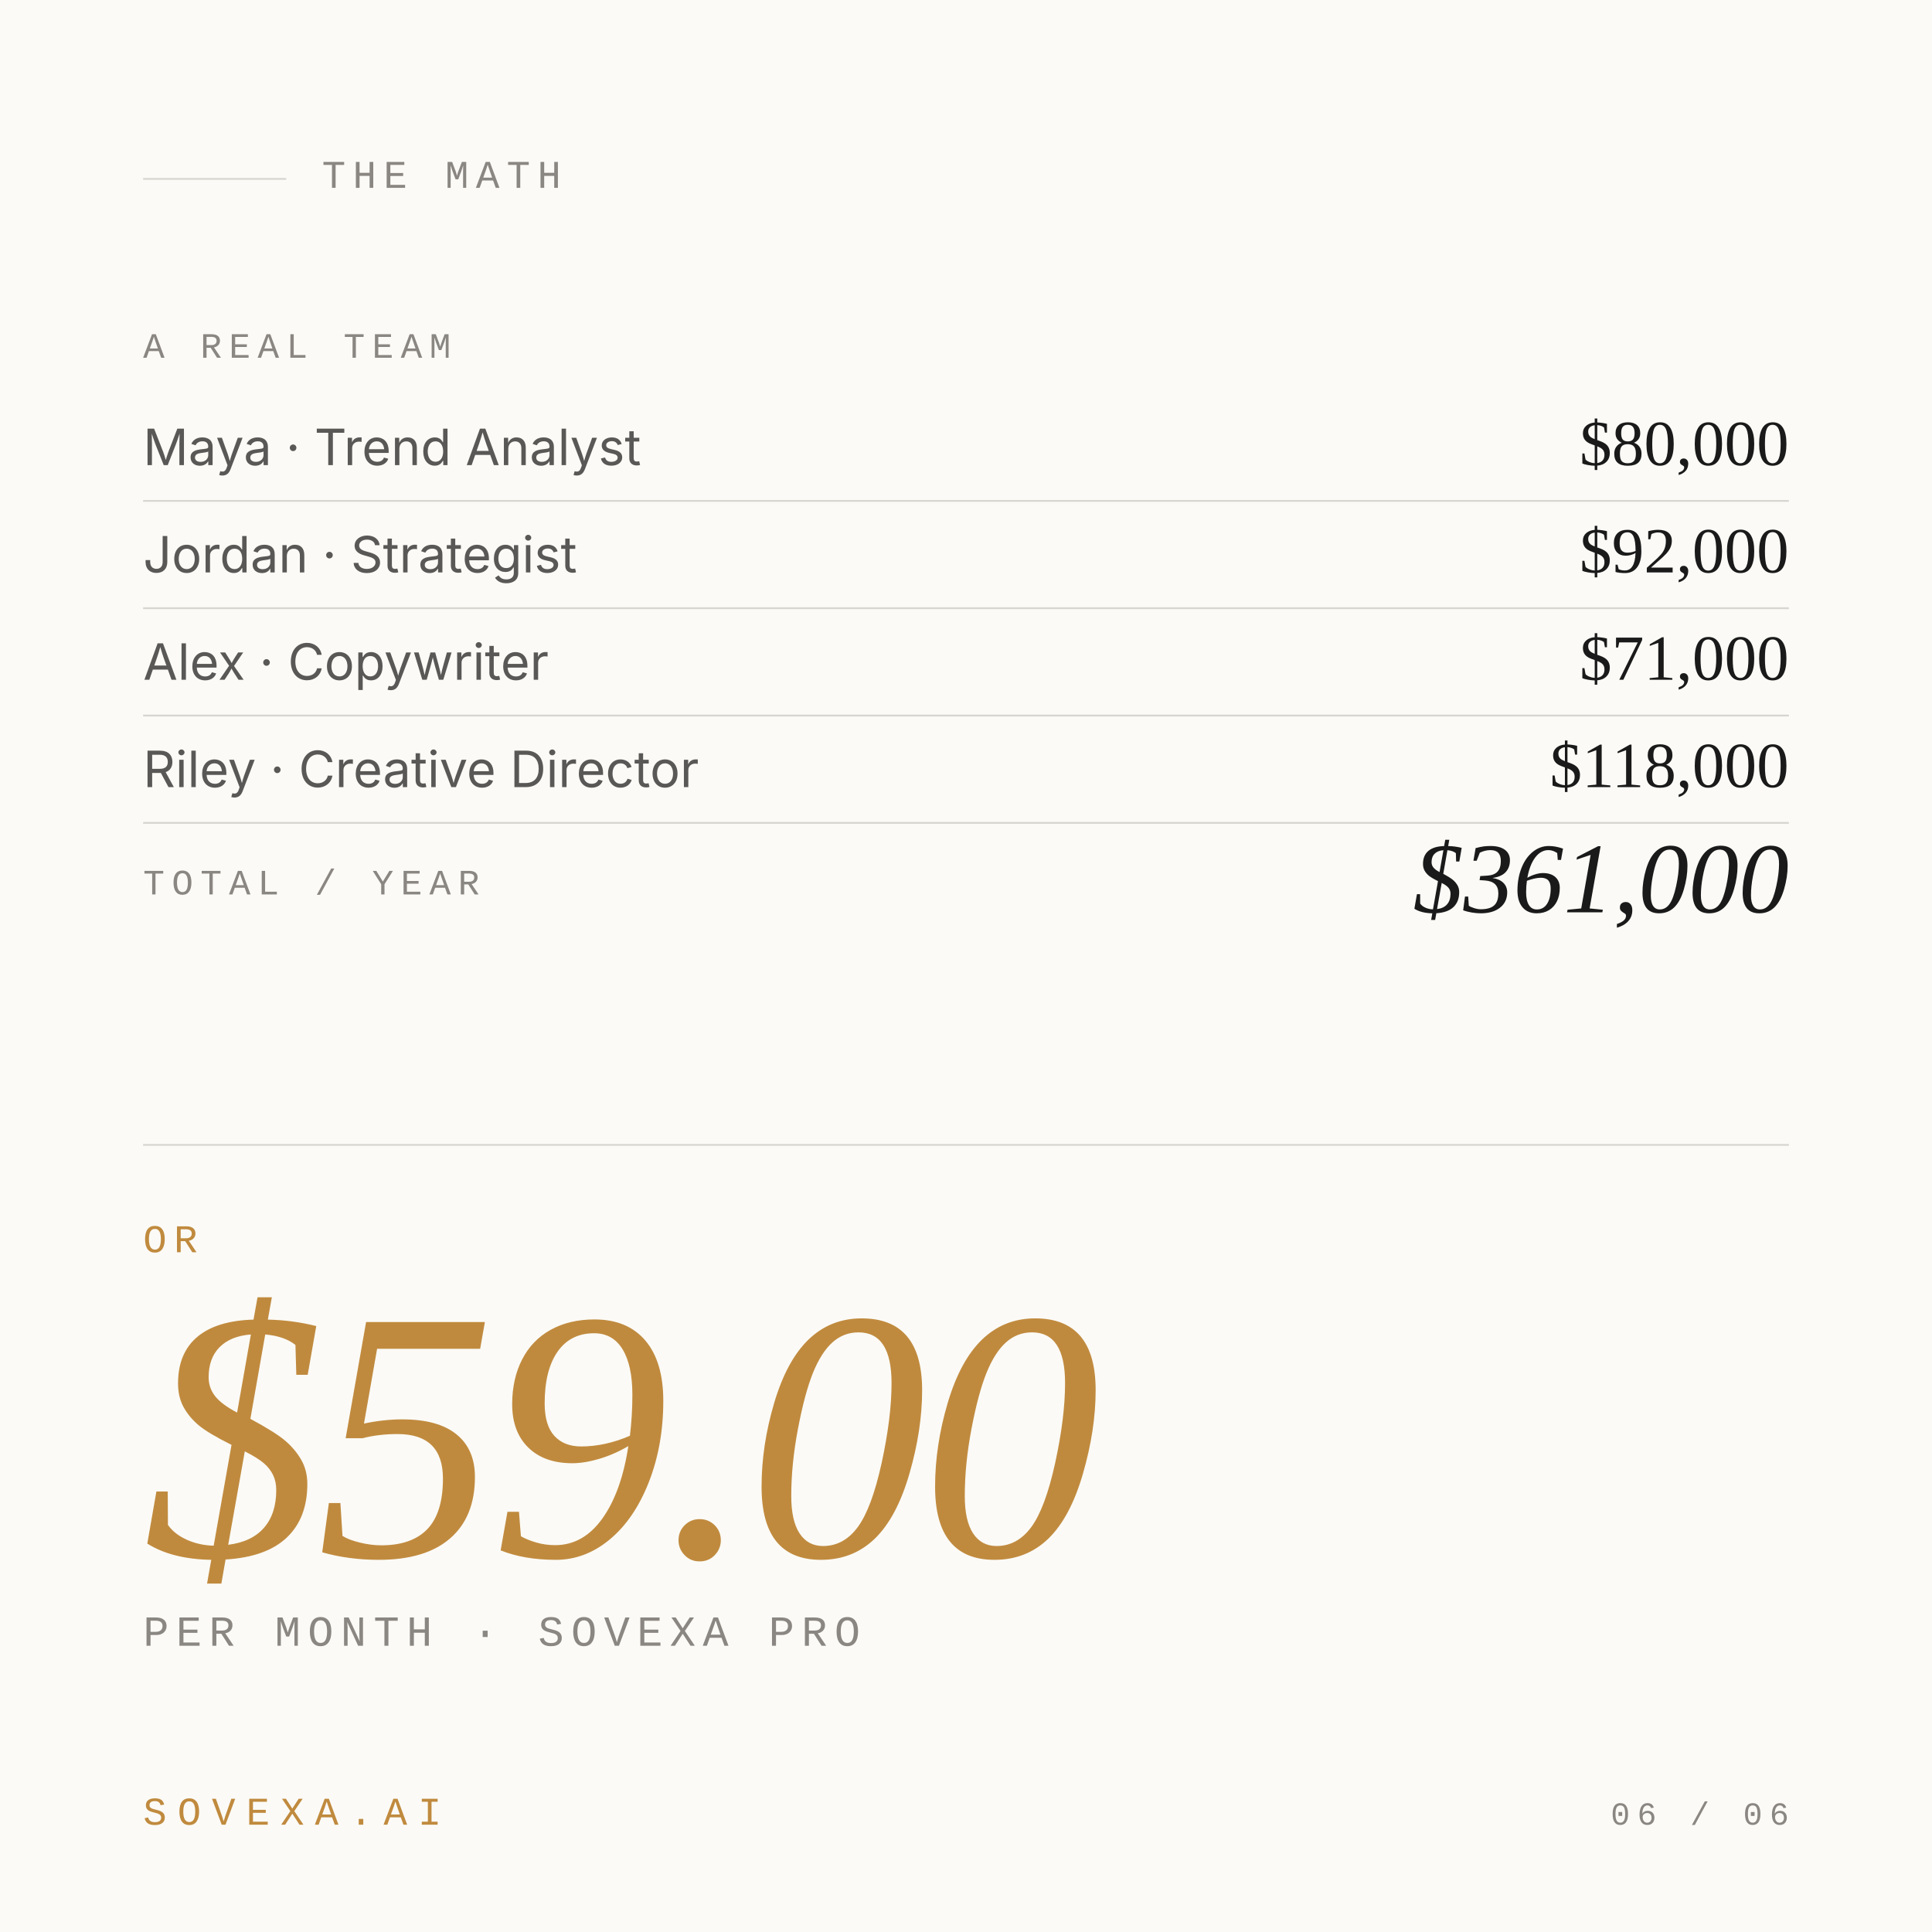
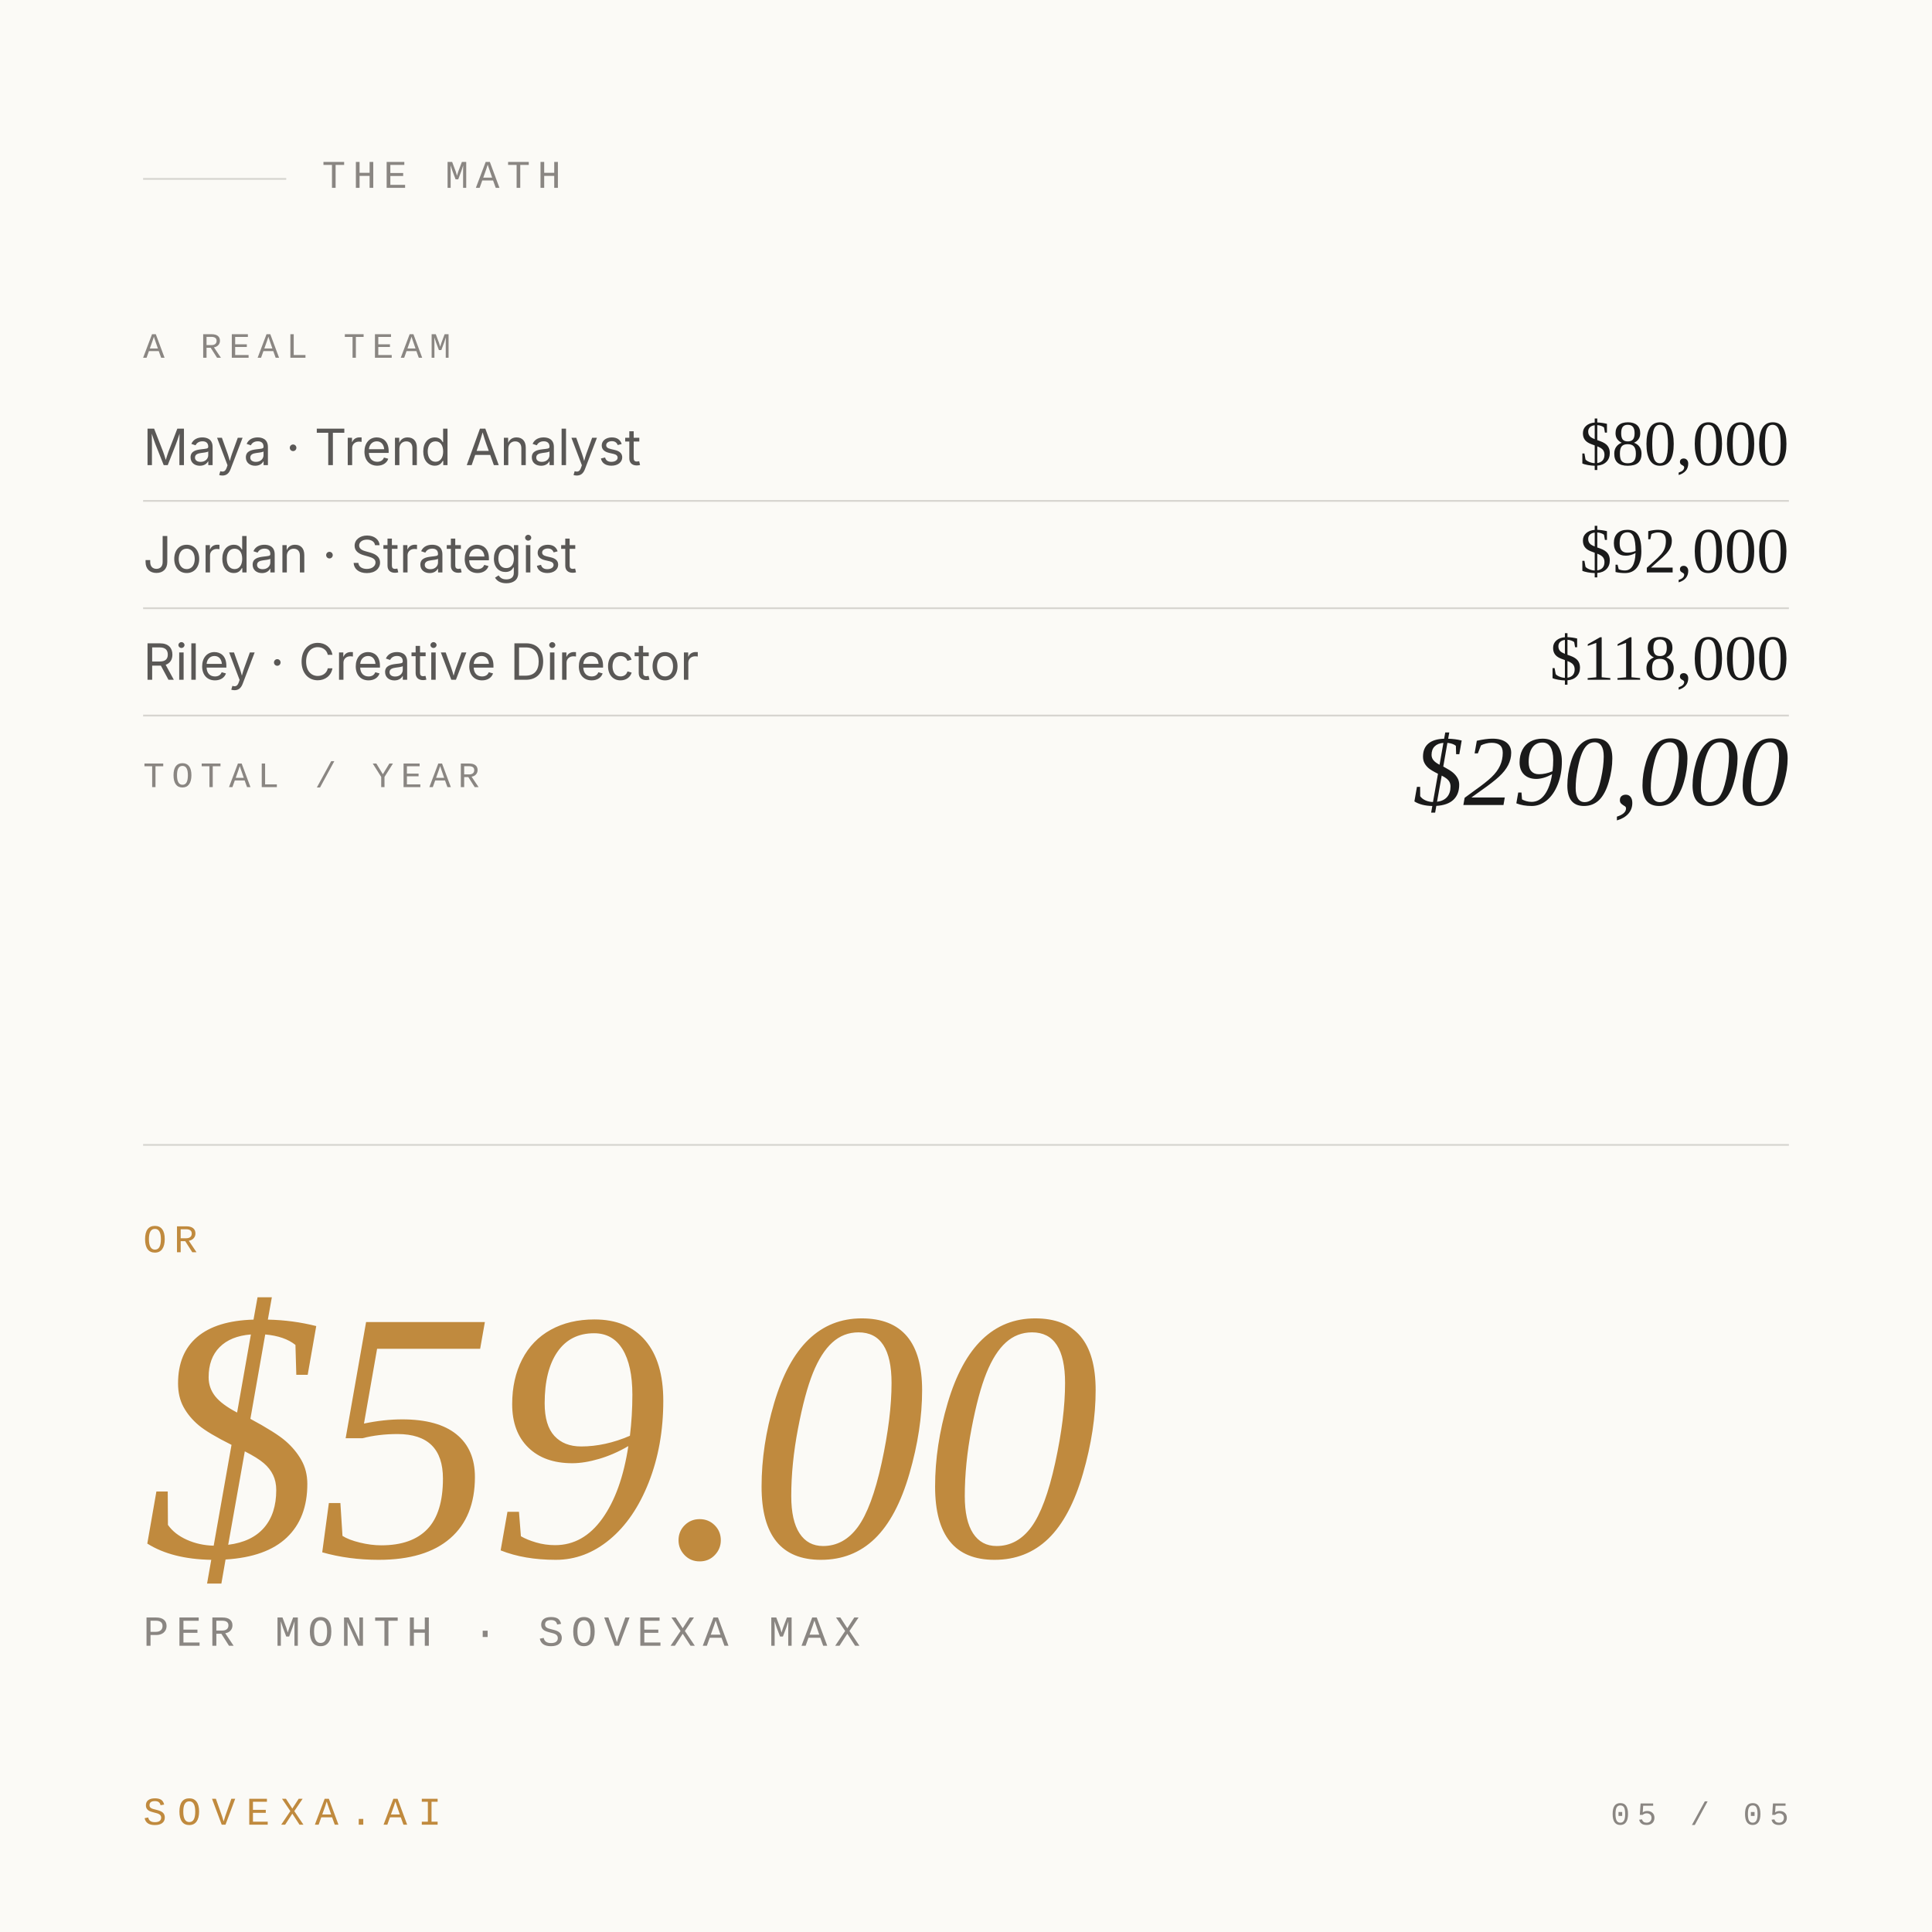
<svg xmlns="http://www.w3.org/2000/svg" width="1080" height="1080" viewBox="0 0 1080 1080">
  <defs>
    <style>
      .bg { fill: #fbfaf6; }
      .ink { fill: #1a1a1a; }
      .ink2 { fill: #5a5856; }
      .ink3 { fill: #8a8682; }
      .accent { fill: #c08a3e; }
      .hair { stroke: rgba(20,16,10,0.16); stroke-width: 1; }
      .mono { font-family: 'JetBrains Mono', 'Courier New', monospace; }
      .serif { font-family: 'Cormorant Garamond', 'Times New Roman', serif; }
      .sans { font-family: 'Inter', 'Helvetica', sans-serif; }
    </style>
  </defs>
  <rect class="bg" width="1080" height="1080" />
  <line class="hair" x1="80" y1="100" x2="160" y2="100" />
  <text class="mono ink3" x="180" y="105" font-size="22" letter-spacing="4">THE MATH</text>
  <g transform="translate(80, 200)">
    <text class="mono ink3" x="0" y="0" font-size="20" letter-spacing="4">A REAL TEAM</text>
    <text class="sans ink2" x="0" y="60" font-size="28">Maya · Trend Analyst</text>
    <text class="serif ink" x="920" y="60" font-size="36" text-anchor="end">$80,000</text>
    <line class="hair" x1="0" y1="80" x2="920" y2="80" />
    <text class="sans ink2" x="0" y="120" font-size="28">Jordan · Strategist</text>
    <text class="serif ink" x="920" y="120" font-size="36" text-anchor="end">$92,000</text>
    <line class="hair" x1="0" y1="140" x2="920" y2="140" />
-     <text class="sans ink2" x="0" y="180" font-size="28">Alex · Copywriter</text>
-     <text class="serif ink" x="920" y="180" font-size="36" text-anchor="end">$71,000</text>
-     <line class="hair" x1="0" y1="200" x2="920" y2="200" />
-     <text class="sans ink2" x="0" y="240" font-size="28">Riley · Creative Director</text>
-     <text class="serif ink" x="920" y="240" font-size="36" text-anchor="end">$118,000</text>
-     <line class="hair" x1="0" y1="260" x2="920" y2="260" stroke-width="2" />
-     <text class="mono ink3" x="0" y="300" font-size="20" letter-spacing="4">TOTAL / YEAR</text>
-     <text class="serif ink" x="920" y="310" font-size="56" text-anchor="end" font-style="italic">$361,000</text>
+     <text class="sans ink2" x="0" y="180" font-size="28">Riley · Creative Director</text>
+     <text class="serif ink" x="920" y="180" font-size="36" text-anchor="end">$118,000</text>
+     <line class="hair" x1="0" y1="200" x2="920" y2="200" stroke-width="2" />
+     <text class="mono ink3" x="0" y="240" font-size="20" letter-spacing="4">TOTAL / YEAR</text>
+     <text class="serif ink" x="920" y="250" font-size="56" text-anchor="end" font-style="italic">$290,000</text>
  </g>
  <line class="hair" x1="80" y1="640" x2="1000" y2="640" />
  <text class="mono accent" x="80" y="700" font-size="22" letter-spacing="4">OR</text>
  <text class="serif accent" x="80" y="870" font-size="200" font-style="italic" font-weight="400" letter-spacing="-3">$59.00</text>
-   <text class="mono ink3" x="80" y="920" font-size="24" letter-spacing="4">PER MONTH · SOVEXA PRO</text>
+   <text class="mono ink3" x="80" y="920" font-size="24" letter-spacing="4">PER MONTH · SOVEXA MAX</text>
  <text class="mono accent" x="80" y="1020" font-size="22" letter-spacing="6">SOVEXA.AI</text>
-   <text class="mono ink3" x="1000" y="1020" font-size="18" text-anchor="end" letter-spacing="4">06 / 06</text>
+   <text class="mono ink3" x="1000" y="1020" font-size="18" text-anchor="end" letter-spacing="4">05 / 05</text>
</svg>
